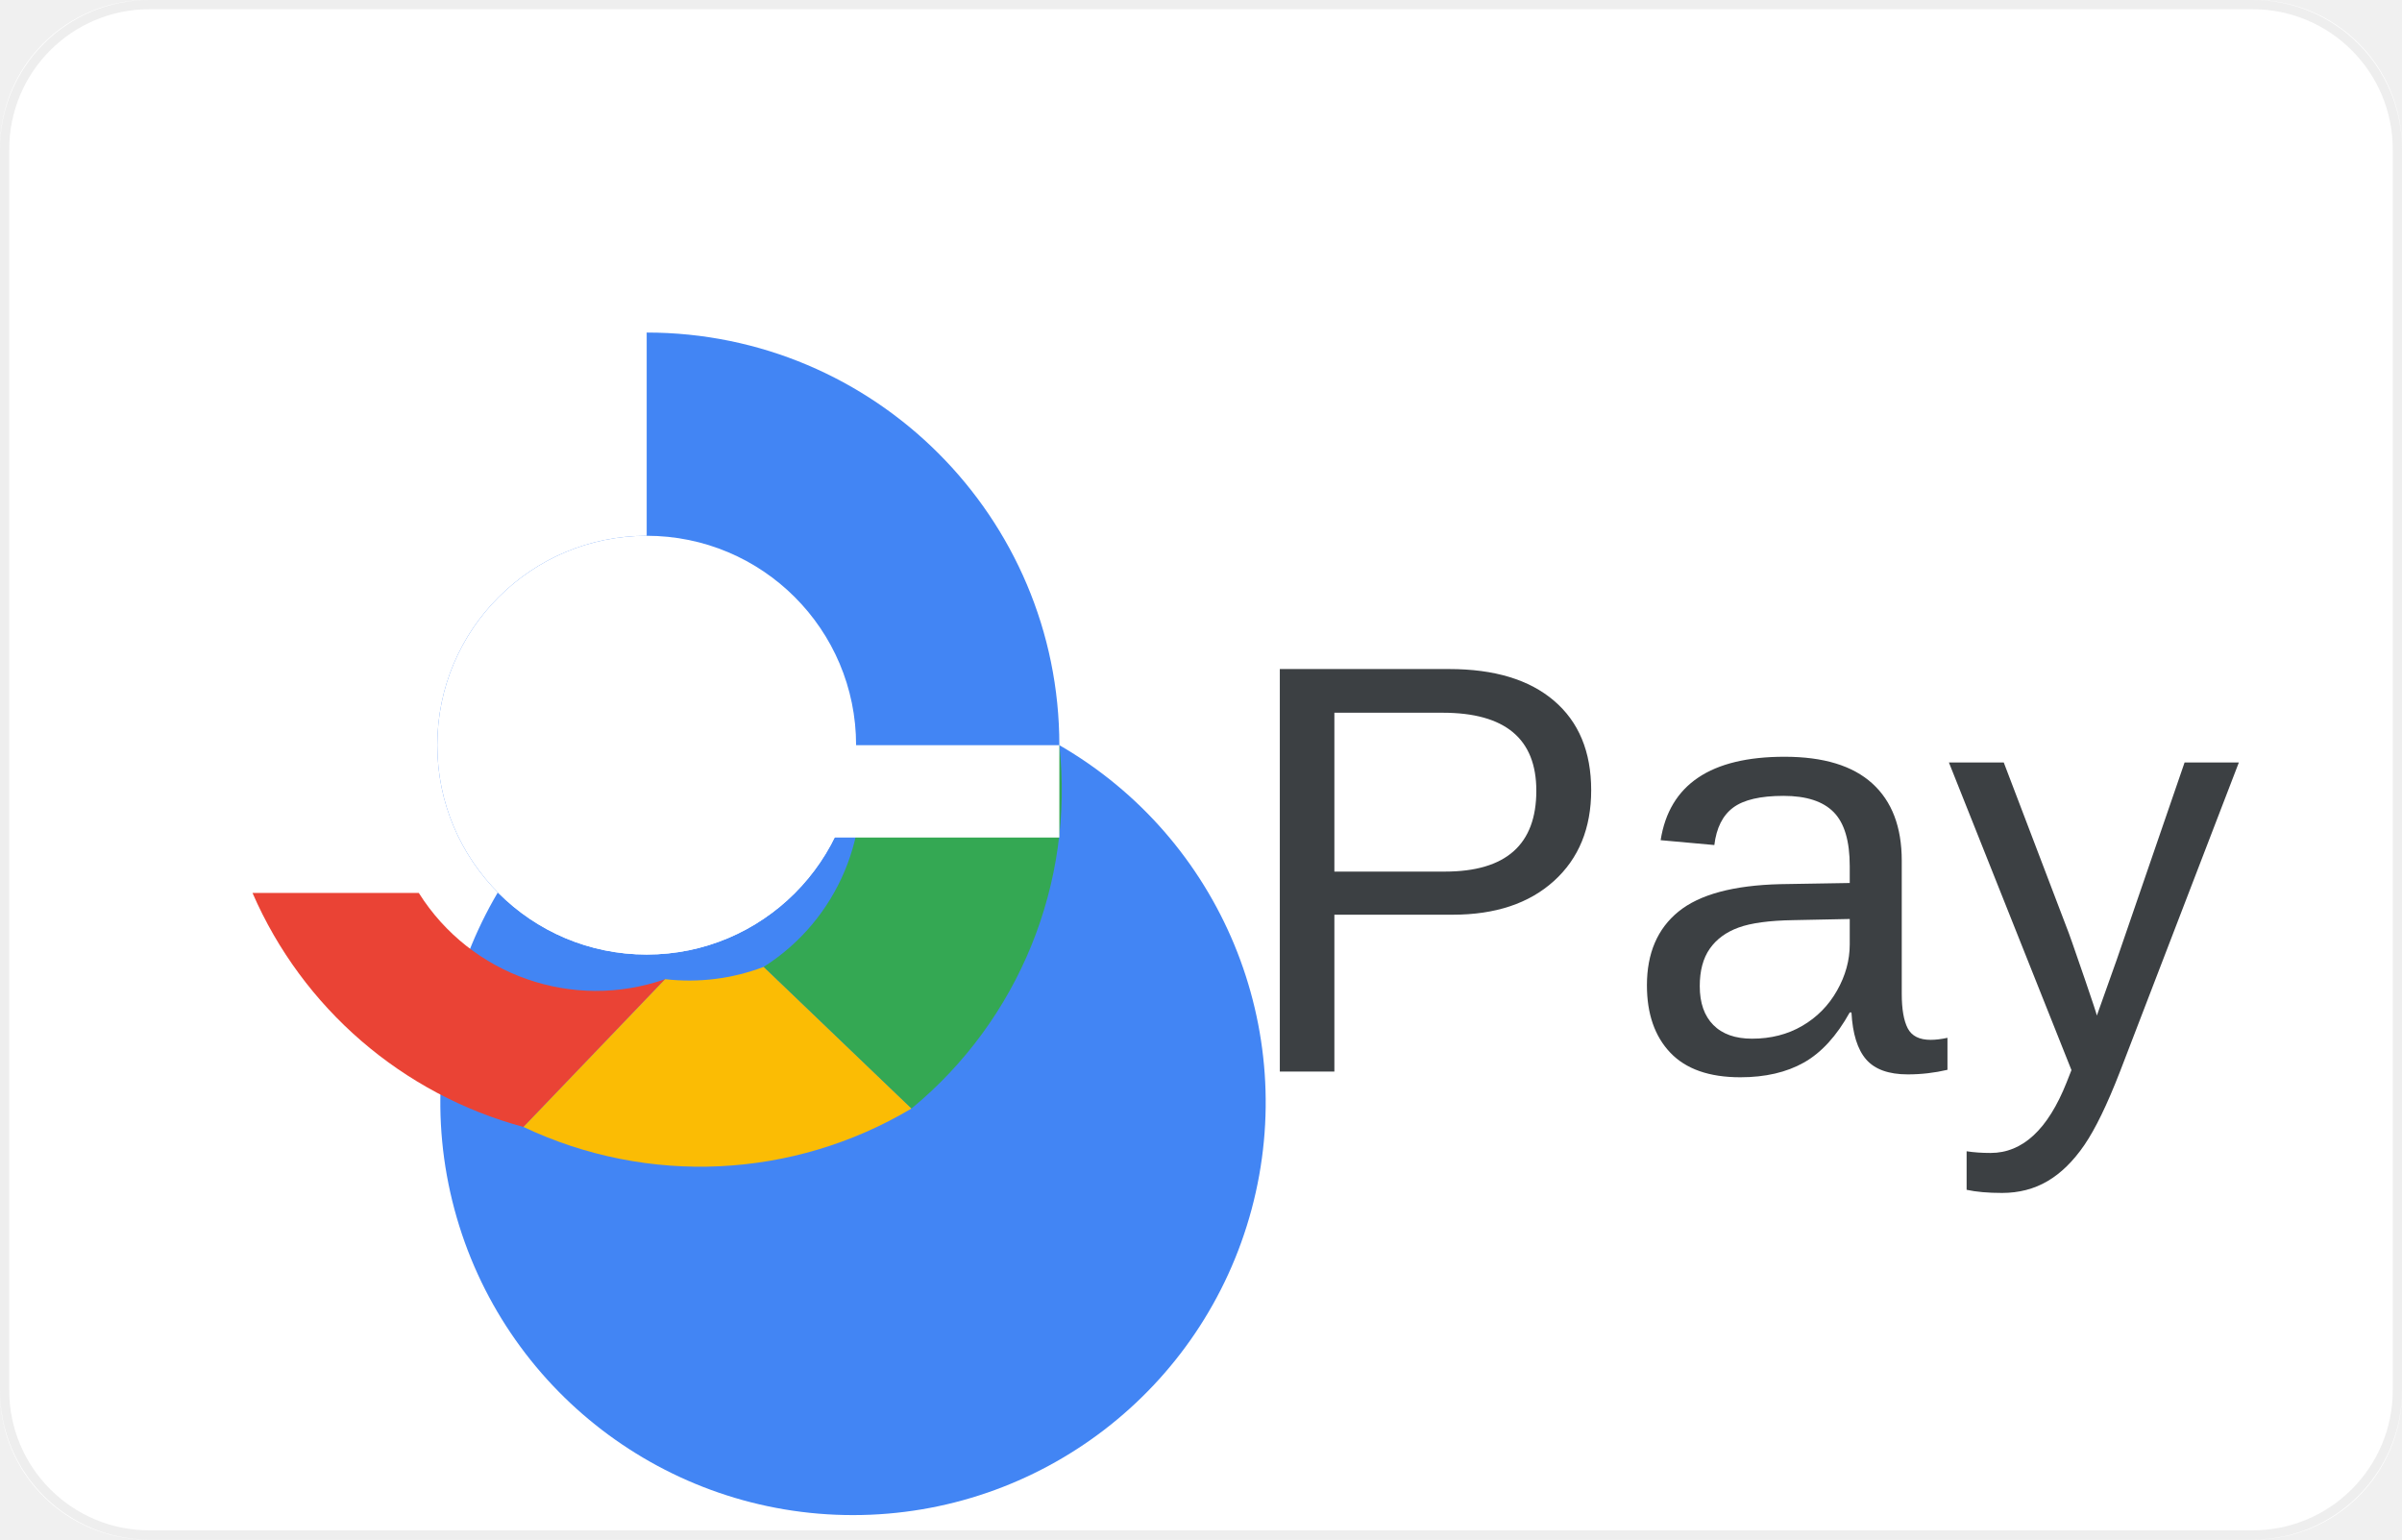
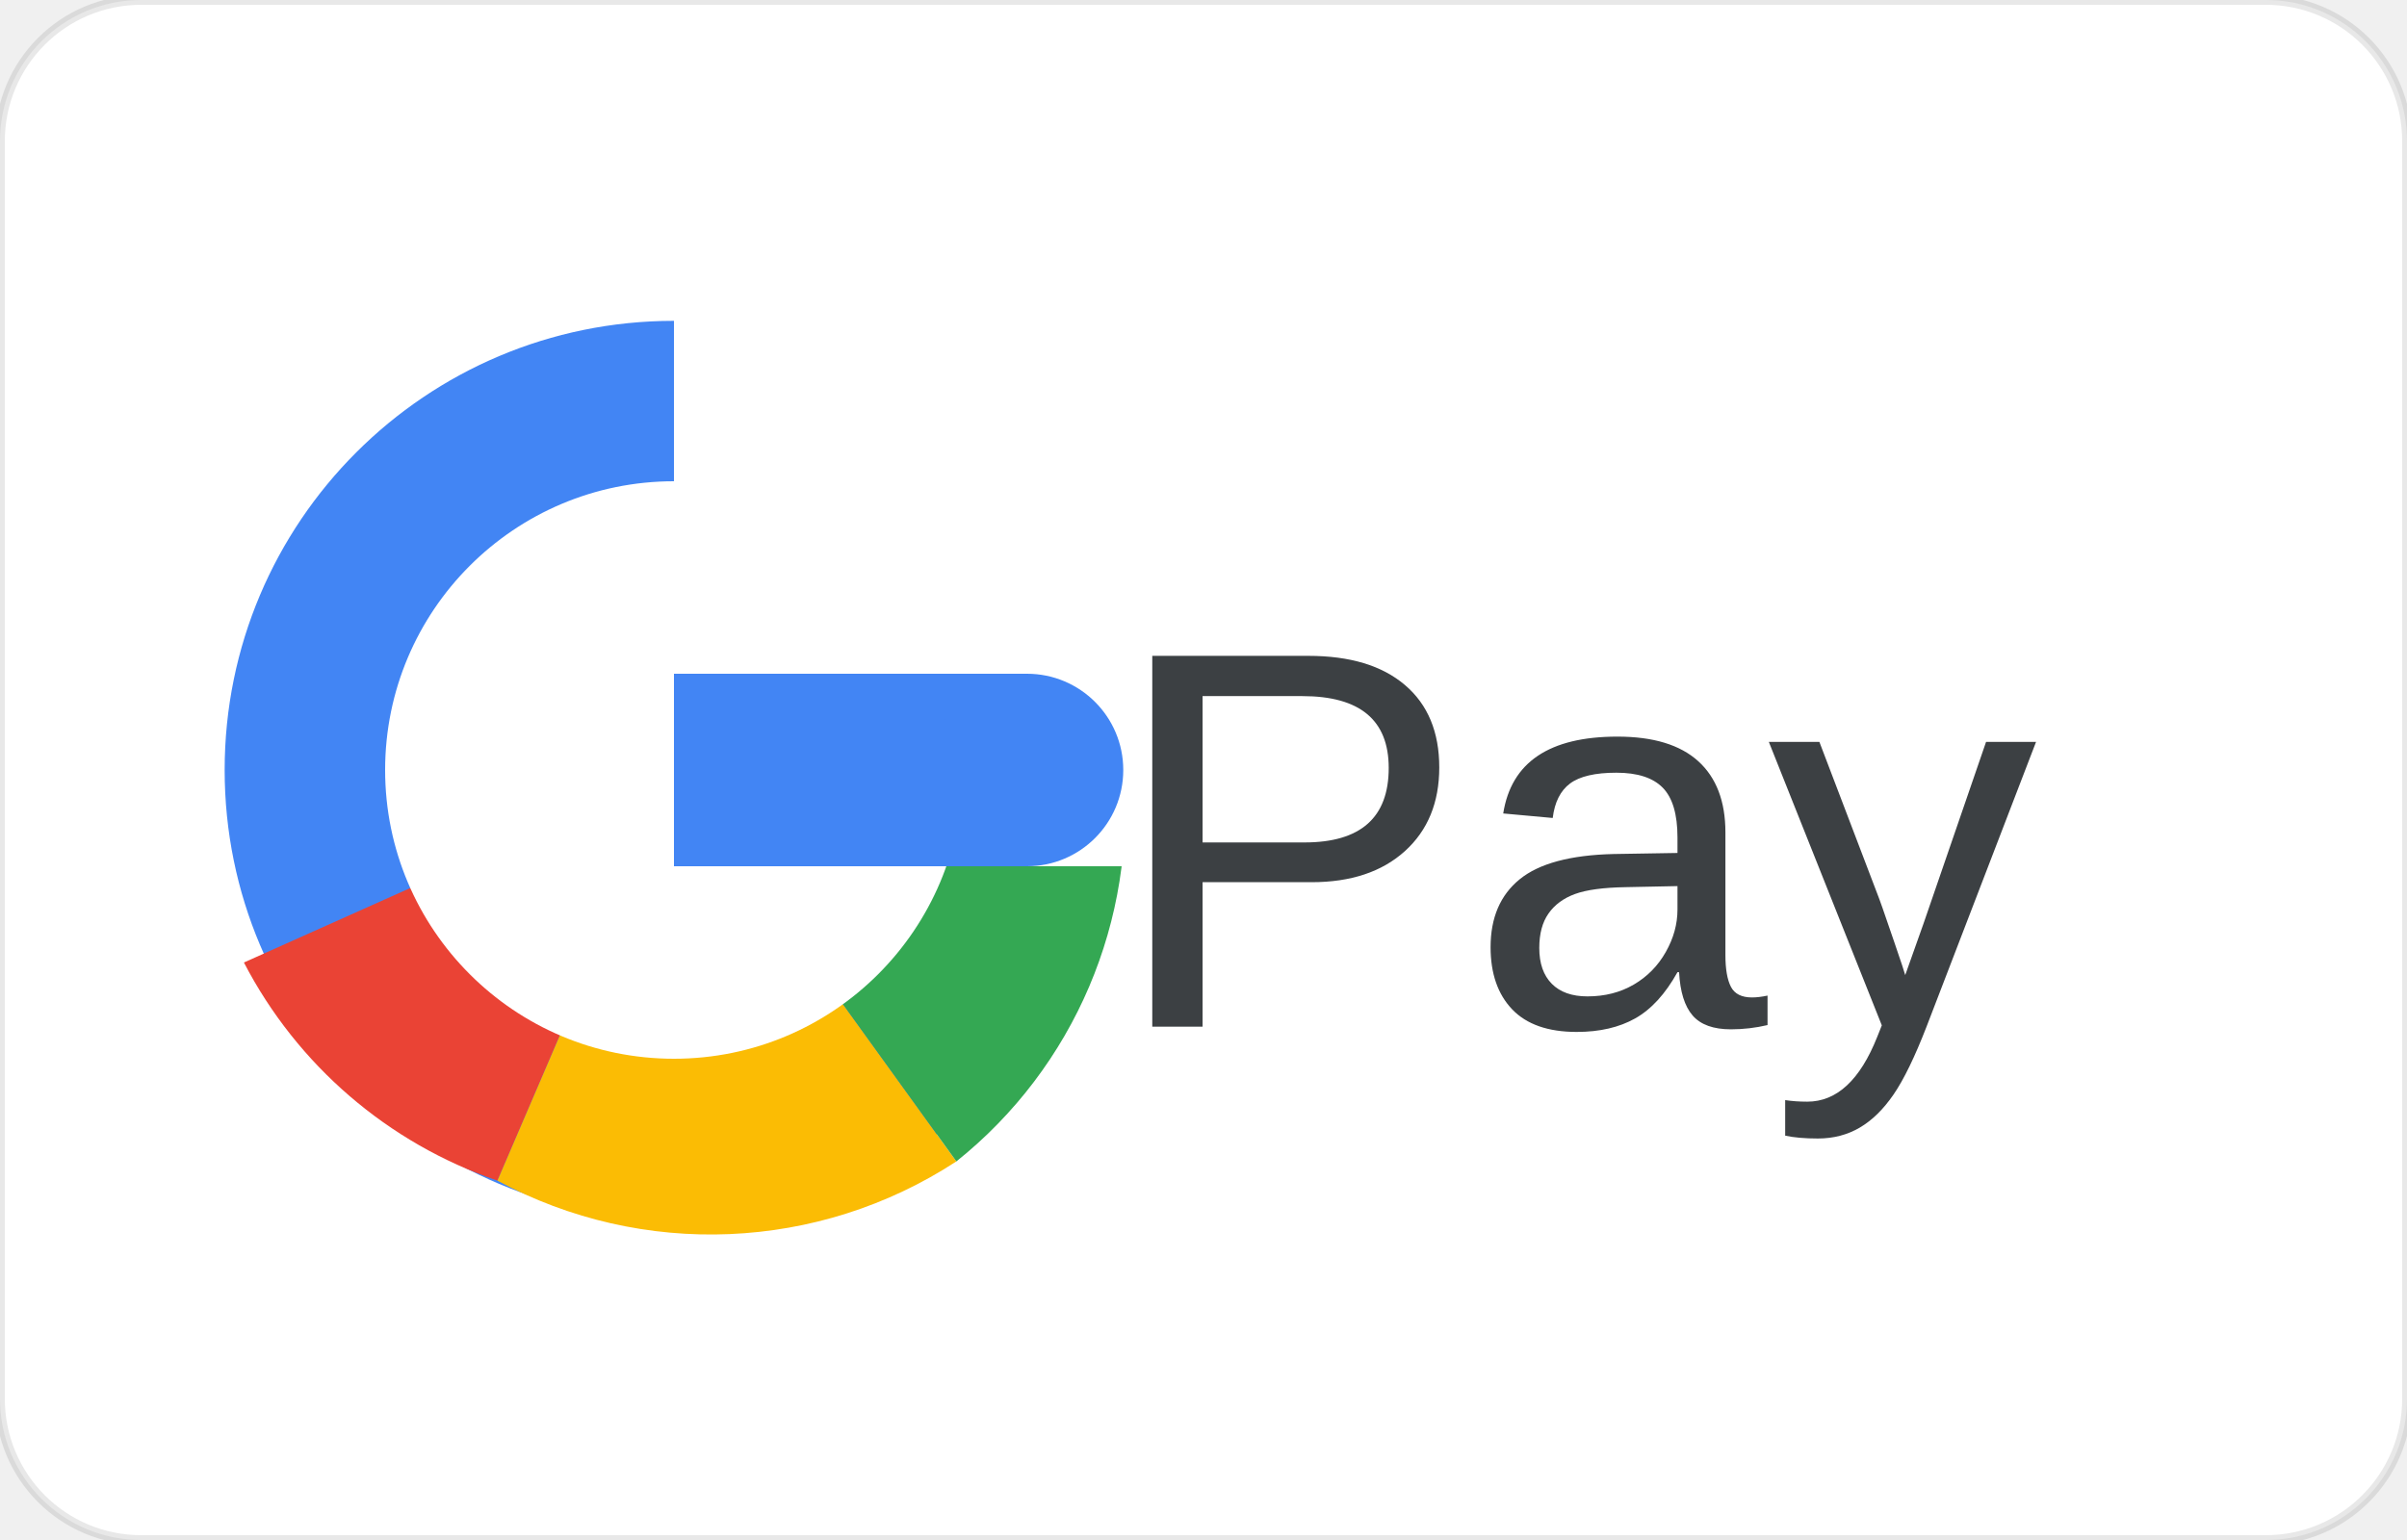
- <svg xmlns="http://www.w3.org/2000/svg" viewBox="0 0 780 500">
-   <rect width="780" height="500" rx="48" fill="white" />
-   <rect x="1.5" y="1.5" width="777" height="497" rx="47" fill="none" stroke="rgba(0,0,0,0.07)" stroke-width="3" />
-   <g transform="translate(68, 108)">
-     <path d="M142,134 A134,134 0 1,0 276,134 L276,134 L210,134 A68,68 0 1,1 142,66 L142,134 Z" fill="#4285F4" />
-     <path d="M14,182 A134,134 0 0,0 102,258 L148,210 A68,68 0 0,1 68,182 Z" fill="#EA4335" />
-     <path d="M102,258 A134,134 0 0,0 228,252 L180,206 A68,68 0 0,1 148,210 Z" fill="#FBBC04" />
-     <path d="M228,252 A134,134 0 0,0 276,134 L210,134 A68,68 0 0,1 180,206 Z" fill="#34A853" />
-     <rect x="142" y="104" width="134" height="60" fill="white" />
-     <circle cx="142" cy="134" r="68" fill="white" />
-     <path d="M142,66 A68,68 0 0,1 210,134 L276,134 A134,134 0 0,0 142,0 Z" fill="#4285F4" />
+ <svg xmlns="http://www.w3.org/2000/svg" viewBox="0 0 750 480">
+   <rect width="750" height="480" rx="44" fill="white" stroke="rgba(0,0,0,0.09)" stroke-width="3" />
+   <g transform="translate(50,90)">
+     <circle cx="160" cy="150" r="140" fill="white" />
+     <path d="M160,10 A140,140 0 1,0 300,150 L160,150 Z" fill="#4285F4" />
+     <path d="M26,210 A140,140 0 0,0 105,278 L160,150 Z" fill="#EA4335" />
+     <path d="M105,278 A140,140 0 0,0 248,272 L160,150 Z" fill="#FBBC04" />
+     <path d="M248,272 A140,140 0 0,0 300,150 L160,150 Z" fill="#34A853" />
+     <circle cx="160" cy="150" r="90" fill="white" />
+     <rect x="160" y="10" width="145" height="90" fill="white" />
+     <rect x="160" y="120" width="145" height="60" fill="#4285F4" />
+     <rect x="270" y="120" width="40" height="60" fill="white" />
+     <circle cx="270" cy="150" r="30" fill="#4285F4" />
  </g>
-   <text x="400" y="348" font-family="'Product Sans', Arial, sans-serif" font-size="190" font-weight="500" fill="#3C4043">Pay</text>
+   <text x="490" y="320" text-anchor="middle" font-family="Arial, Helvetica, sans-serif" font-size="168" font-weight="400" fill="#3C4043">Pay</text>
</svg>
